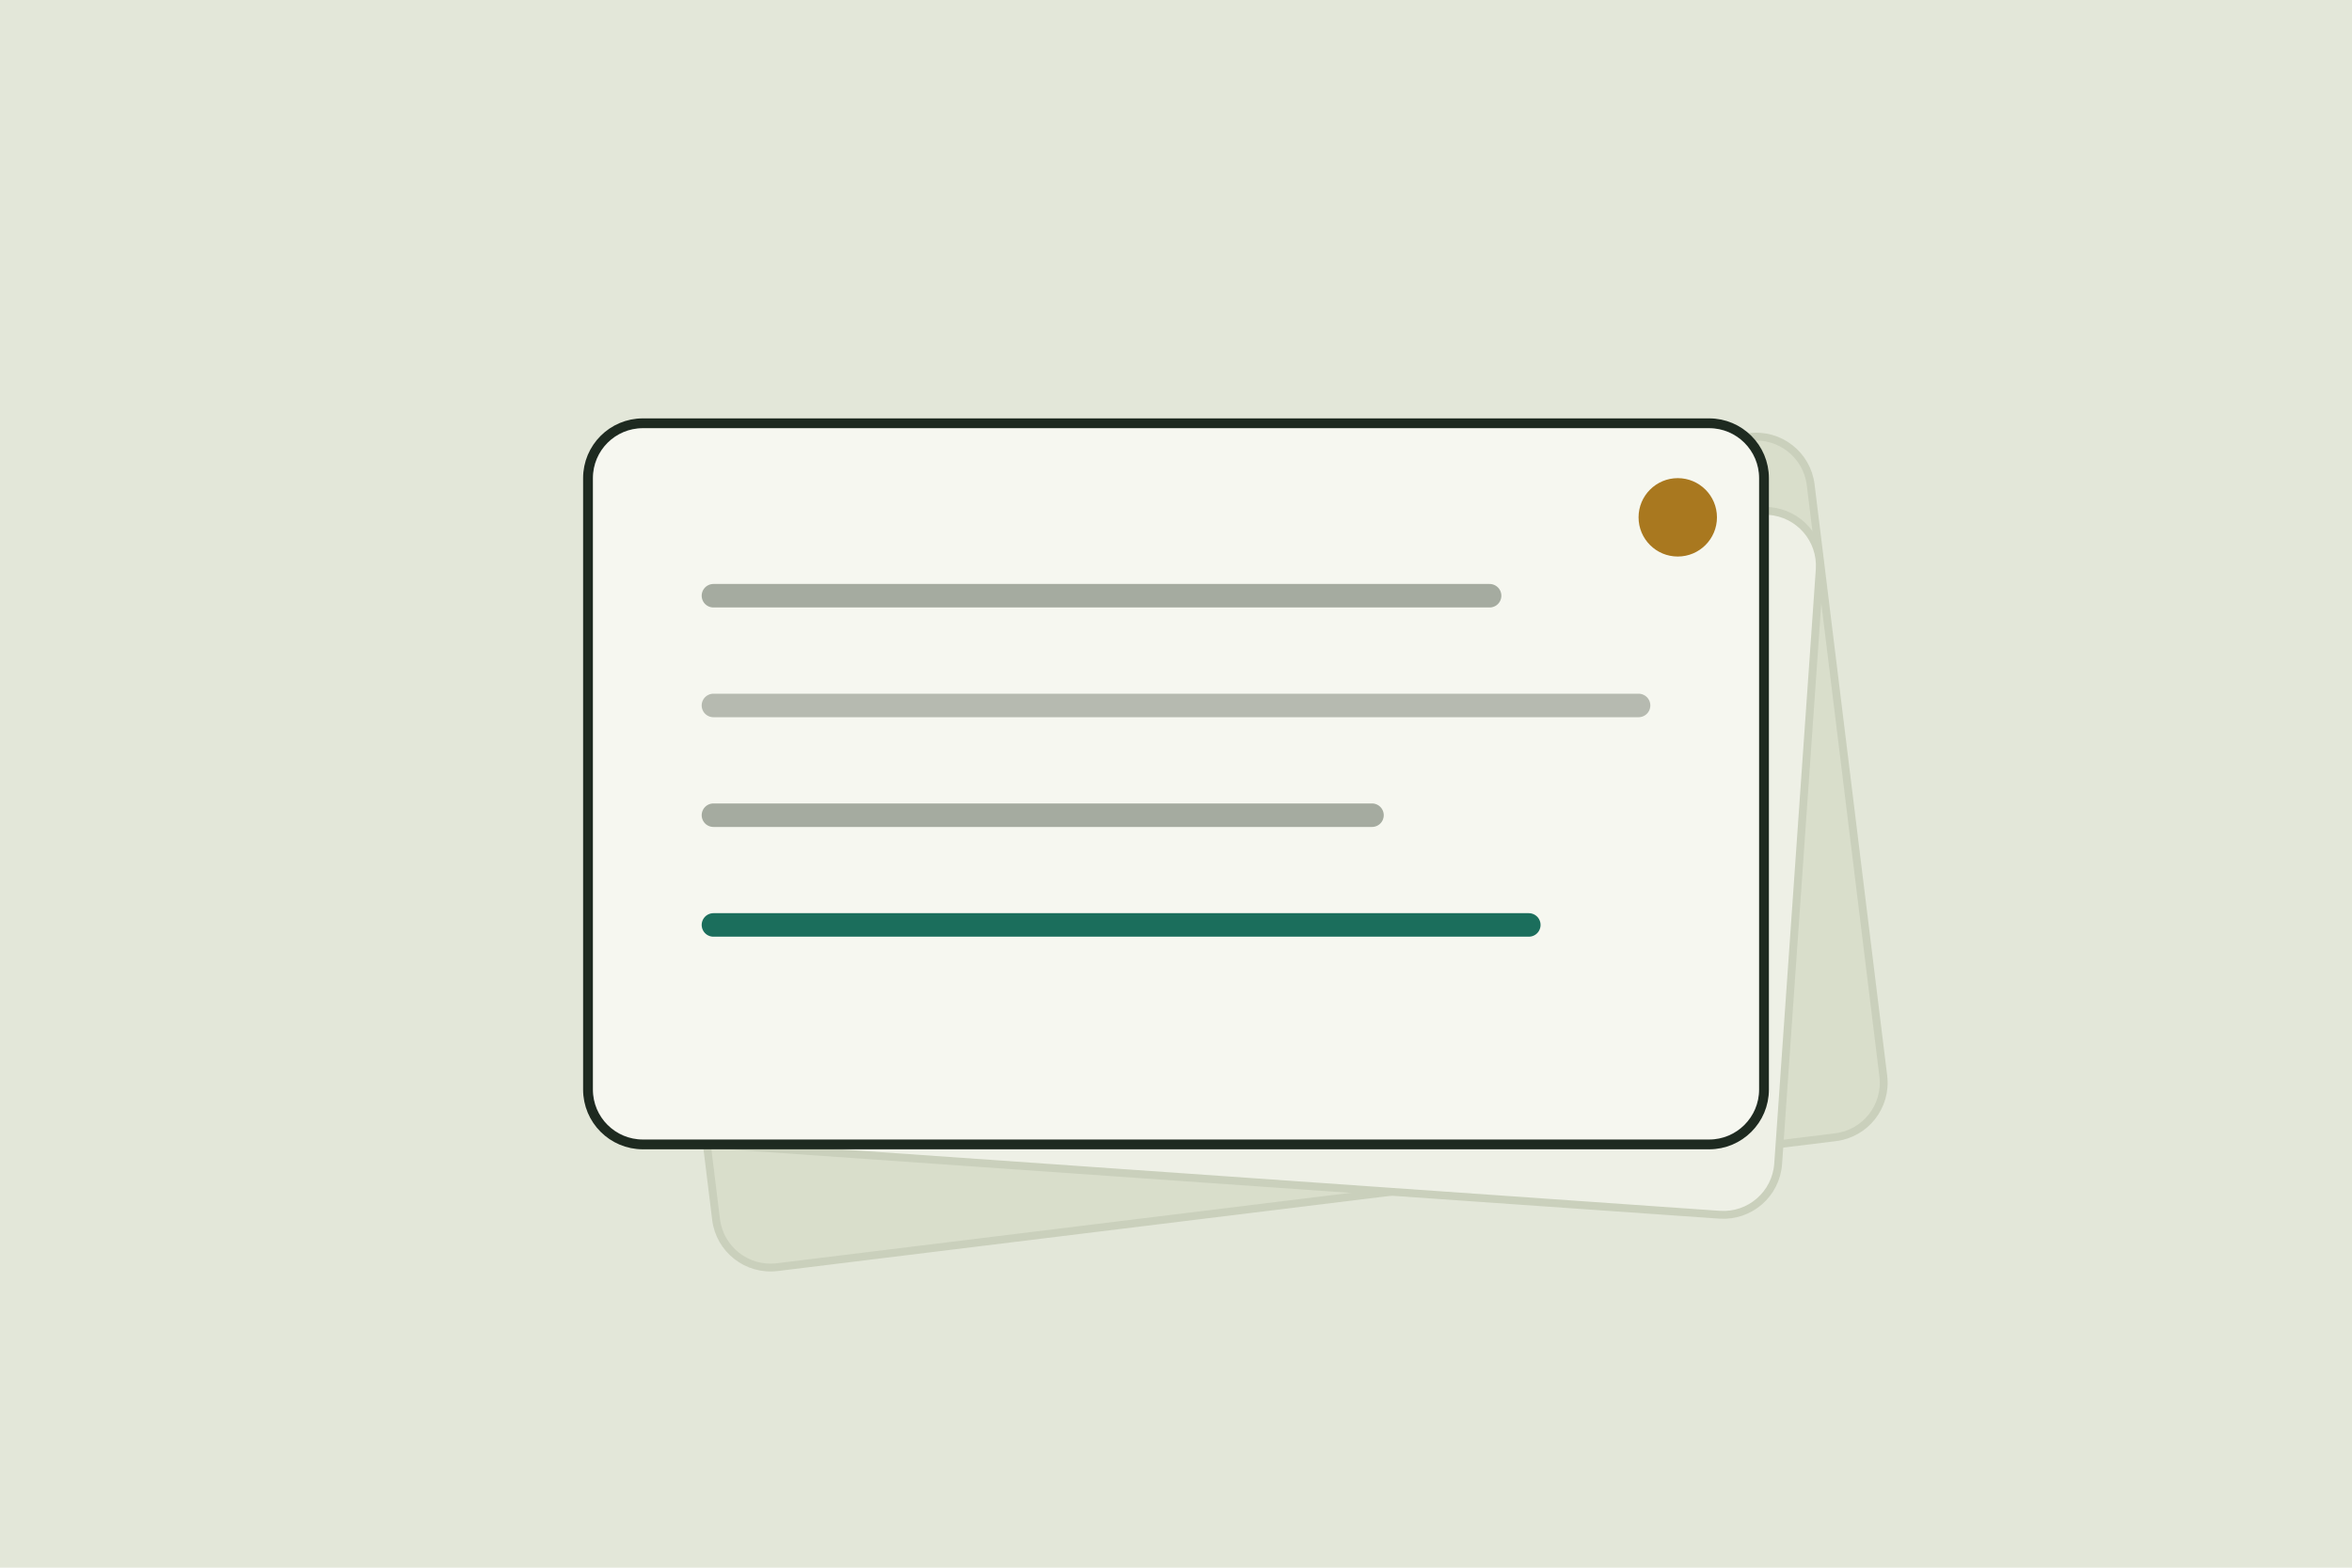
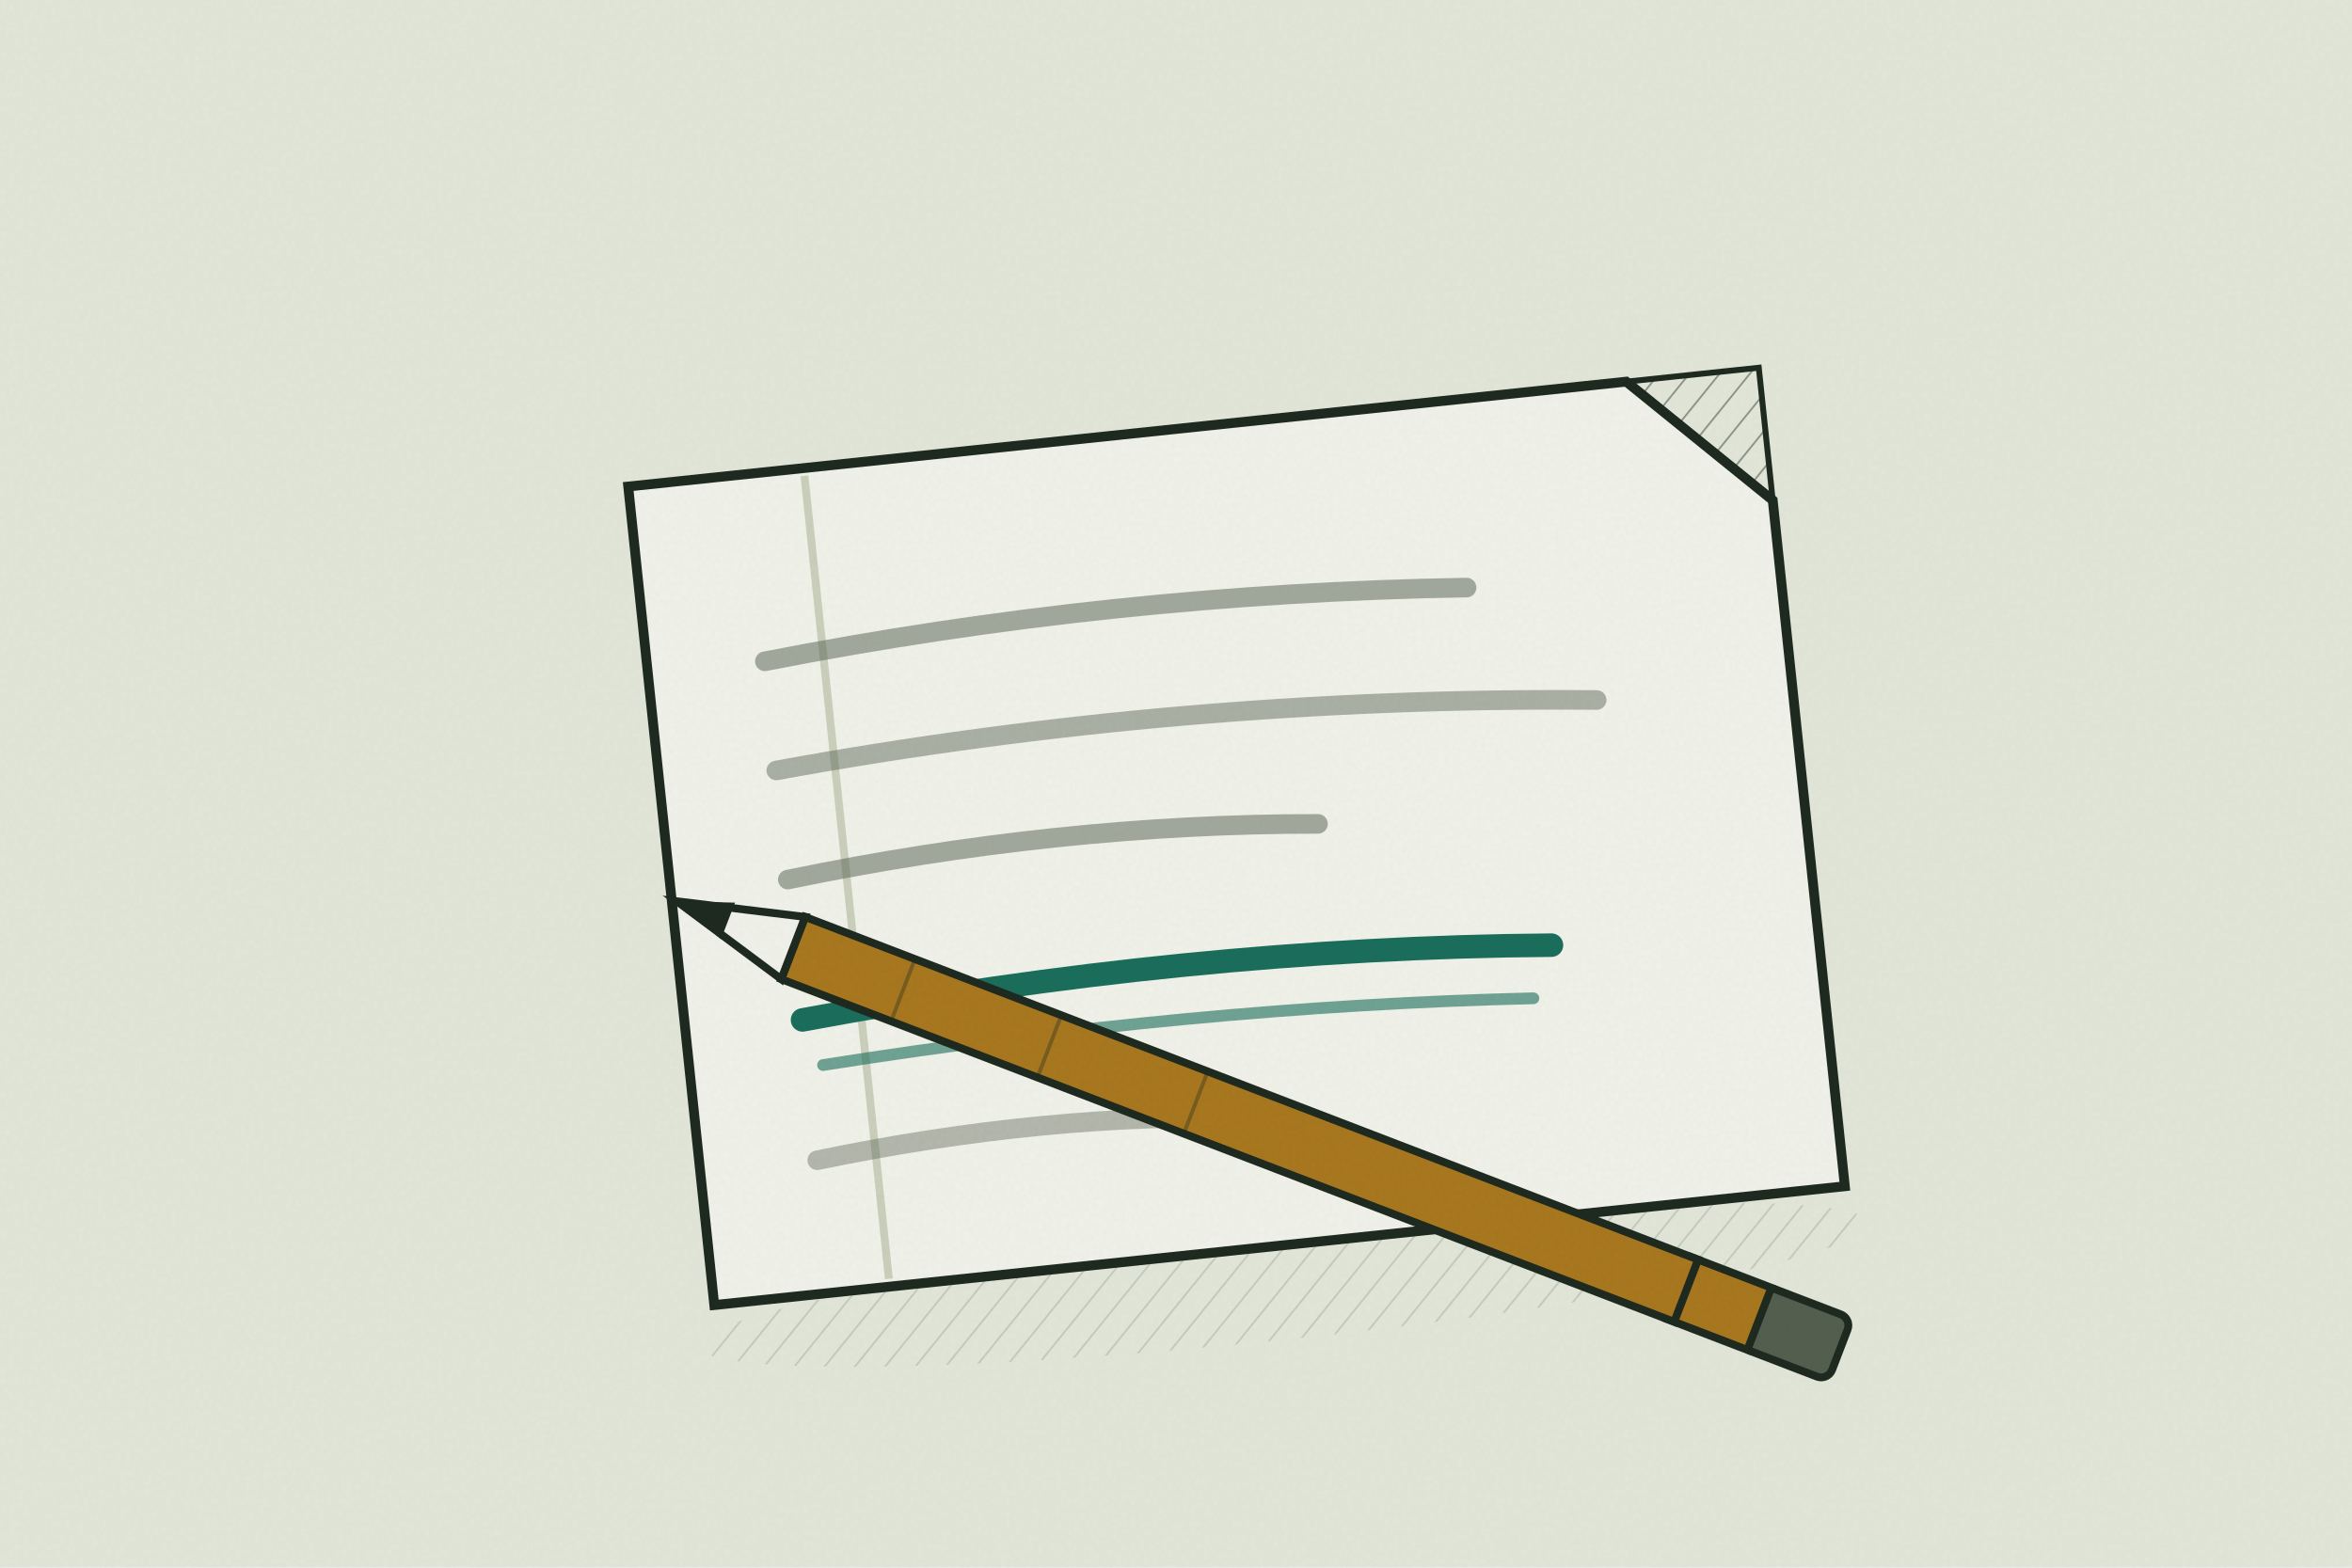
- <svg xmlns="http://www.w3.org/2000/svg" viewBox="0 0 600 400" role="img" aria-label="A stack of three overlapping notecards with lines of handwritten-style notes, illustrating lessons collected over time">
+ <svg xmlns="http://www.w3.org/2000/svg" viewBox="0 0 600 400" role="img" aria-label="An open notebook with handwritten lines, one underlined in the accent color, and a pencil resting across it">
+   <defs>
+     <pattern id="hatch2" width="6" height="6" patternTransform="rotate(45)" patternUnits="userSpaceOnUse">
+       <line x1="0" y1="0" x2="0" y2="6" stroke="#1E2A20" stroke-width="1" opacity="0.4" />
+     </pattern>
+     <filter id="grain2" x="0" y="0" width="100%" height="100%">
+       <feTurbulence type="fractalNoise" baseFrequency="0.85" numOctaves="2" stitchTiles="stitch" result="n" />
+       <feColorMatrix in="n" type="matrix" values="0 0 0 0 0  0 0 0 0 0  0 0 0 0 0  0 0 0 0.05 0" />
+     </filter>
+   </defs>
  <rect width="600" height="400" fill="#E3E7D9" />
-   <g transform="rotate(-7 300 200)">
-     <rect x="170" y="130" width="300" height="180" rx="14" fill="#D9DECB" stroke="#CAD0BC" stroke-width="2" />
+   <g transform="rotate(-6 300 210)">
+     <ellipse cx="315" cy="330" rx="150" ry="14" fill="url(#hatch2)" opacity="0.35" />
+     <path d="M170,110 L426,110 L460,144 L460,320 L170,320 Z" fill="#F1F2E9" stroke="#1E2A20" stroke-width="2.5" />
+     <path d="M426,110 L460,110 L460,144 Z" fill="url(#hatch2)" stroke="#1E2A20" stroke-width="1.5" />
+     <line x1="215" y1="112" x2="215" y2="318" stroke="#CAD0BC" stroke-width="2" />
+     <path d="M200,158 Q290,150 380,158" fill="none" stroke="#54604F" stroke-width="5" stroke-linecap="round" opacity="0.5" />
+     <path d="M200,186 Q305,178 410,190" fill="none" stroke="#54604F" stroke-width="5" stroke-linecap="round" opacity="0.45" />
+     <path d="M200,214 Q270,207 336,214" fill="none" stroke="#54604F" stroke-width="5" stroke-linecap="round" opacity="0.5" />
+     <path d="M200,250 Q300,242 392,251" fill="none" stroke="#1B6E5C" stroke-width="6" stroke-linecap="round" />
+     <path d="M204,262 Q300,257 386,264" fill="none" stroke="#1B6E5C" stroke-width="3" stroke-linecap="round" opacity="0.6" />
+     <path d="M200,286 Q260,280 312,287" fill="none" stroke="#54604F" stroke-width="5" stroke-linecap="round" opacity="0.4" />
  </g>
-   <g transform="rotate(4 300 200)">
-     <rect x="160" y="120" width="300" height="180" rx="14" fill="#EEF0E6" stroke="#CAD0BC" stroke-width="2" />
+   <g transform="rotate(21 330 300)">
+     <rect x="452" y="283" width="24" height="17" rx="3" fill="#54604F" stroke="#1E2A20" stroke-width="2" />
+     <rect x="432" y="283" width="22" height="17" fill="#A9781F" stroke="#1E2A20" stroke-width="2" />
+     <rect x="190" y="283" width="244" height="17" fill="#A9781F" stroke="#1E2A20" stroke-width="2" />
+     <line x1="220" y1="283" x2="220" y2="300" stroke="#1E2A20" stroke-width="1" opacity="0.35" />
+     <line x1="260" y1="283" x2="260" y2="300" stroke="#1E2A20" stroke-width="1" opacity="0.35" />
+     <line x1="300" y1="283" x2="300" y2="300" stroke="#1E2A20" stroke-width="1" opacity="0.35" />
+     <path d="M190,283 L190,300 L158,291 Z" fill="#F1F2E9" stroke="#1E2A20" stroke-width="2" />
+     <path d="M158,291 L172,286 L172,296 Z" fill="#1E2A20" />
  </g>
-   <rect x="150" y="108" width="300" height="184" rx="14" fill="#F6F7F0" stroke="#1E2A20" stroke-width="2.5" />
-   <line x1="182" y1="152" x2="380" y2="152" stroke="#54604F" stroke-width="6" stroke-linecap="round" opacity="0.5" />
-   <line x1="182" y1="180" x2="418" y2="180" stroke="#54604F" stroke-width="6" stroke-linecap="round" opacity="0.4" />
-   <line x1="182" y1="208" x2="350" y2="208" stroke="#54604F" stroke-width="6" stroke-linecap="round" opacity="0.5" />
-   <line x1="182" y1="236" x2="390" y2="236" stroke="#1B6E5C" stroke-width="6" stroke-linecap="round" />
-   <circle cx="428" cy="132" r="10" fill="#A9781F" />
+   <rect width="600" height="400" filter="url(#grain2)" style="mix-blend-mode:multiply" opacity="0.5" />
</svg>
